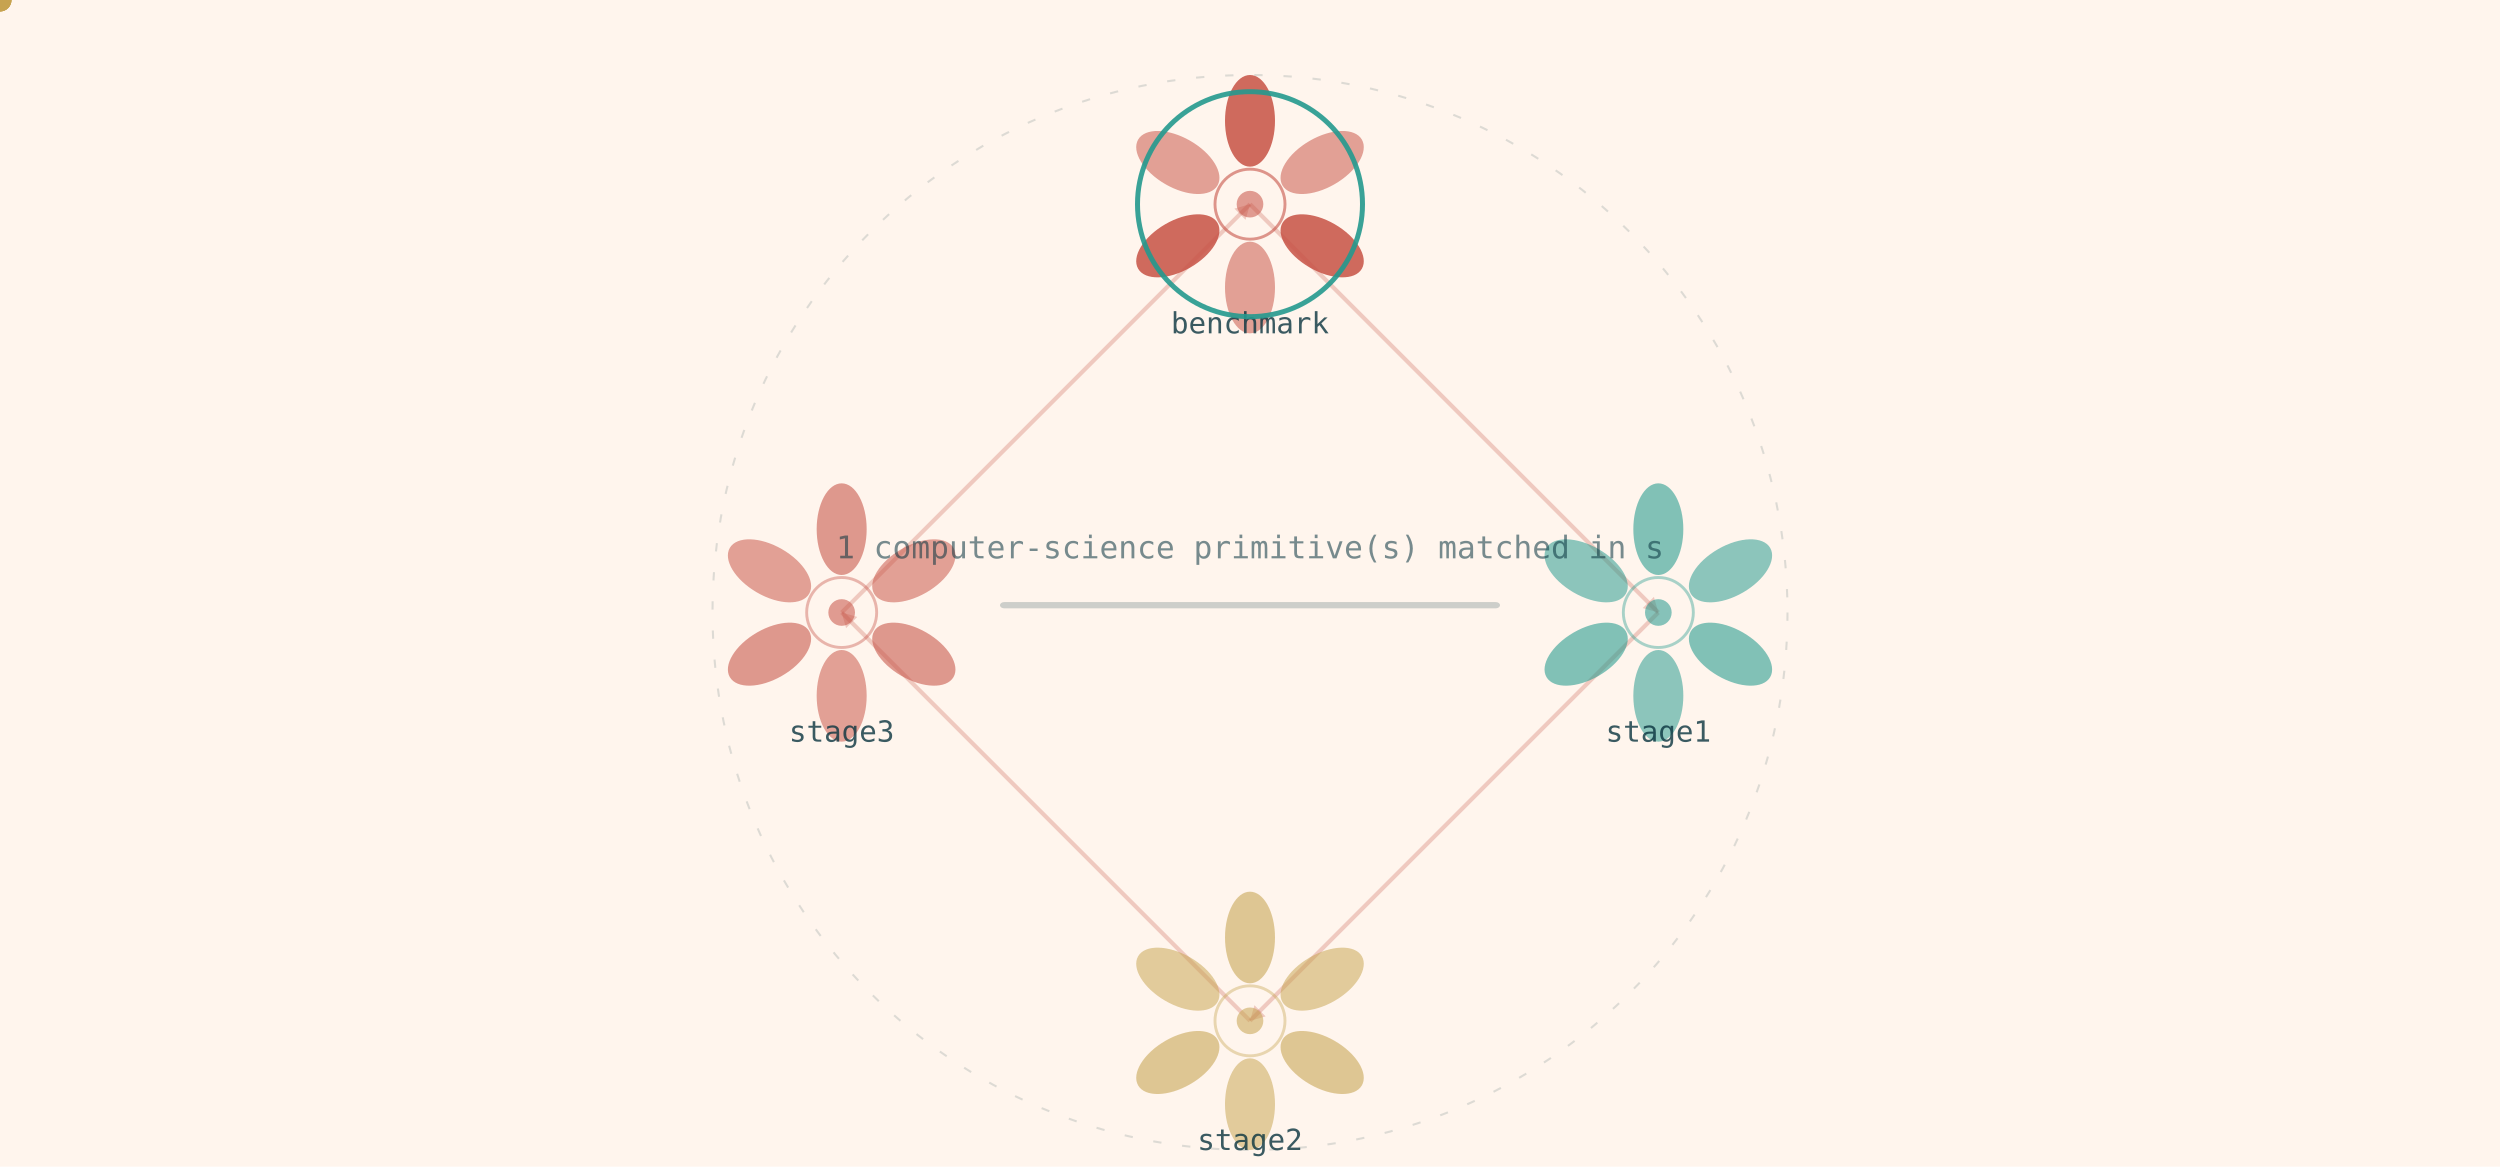
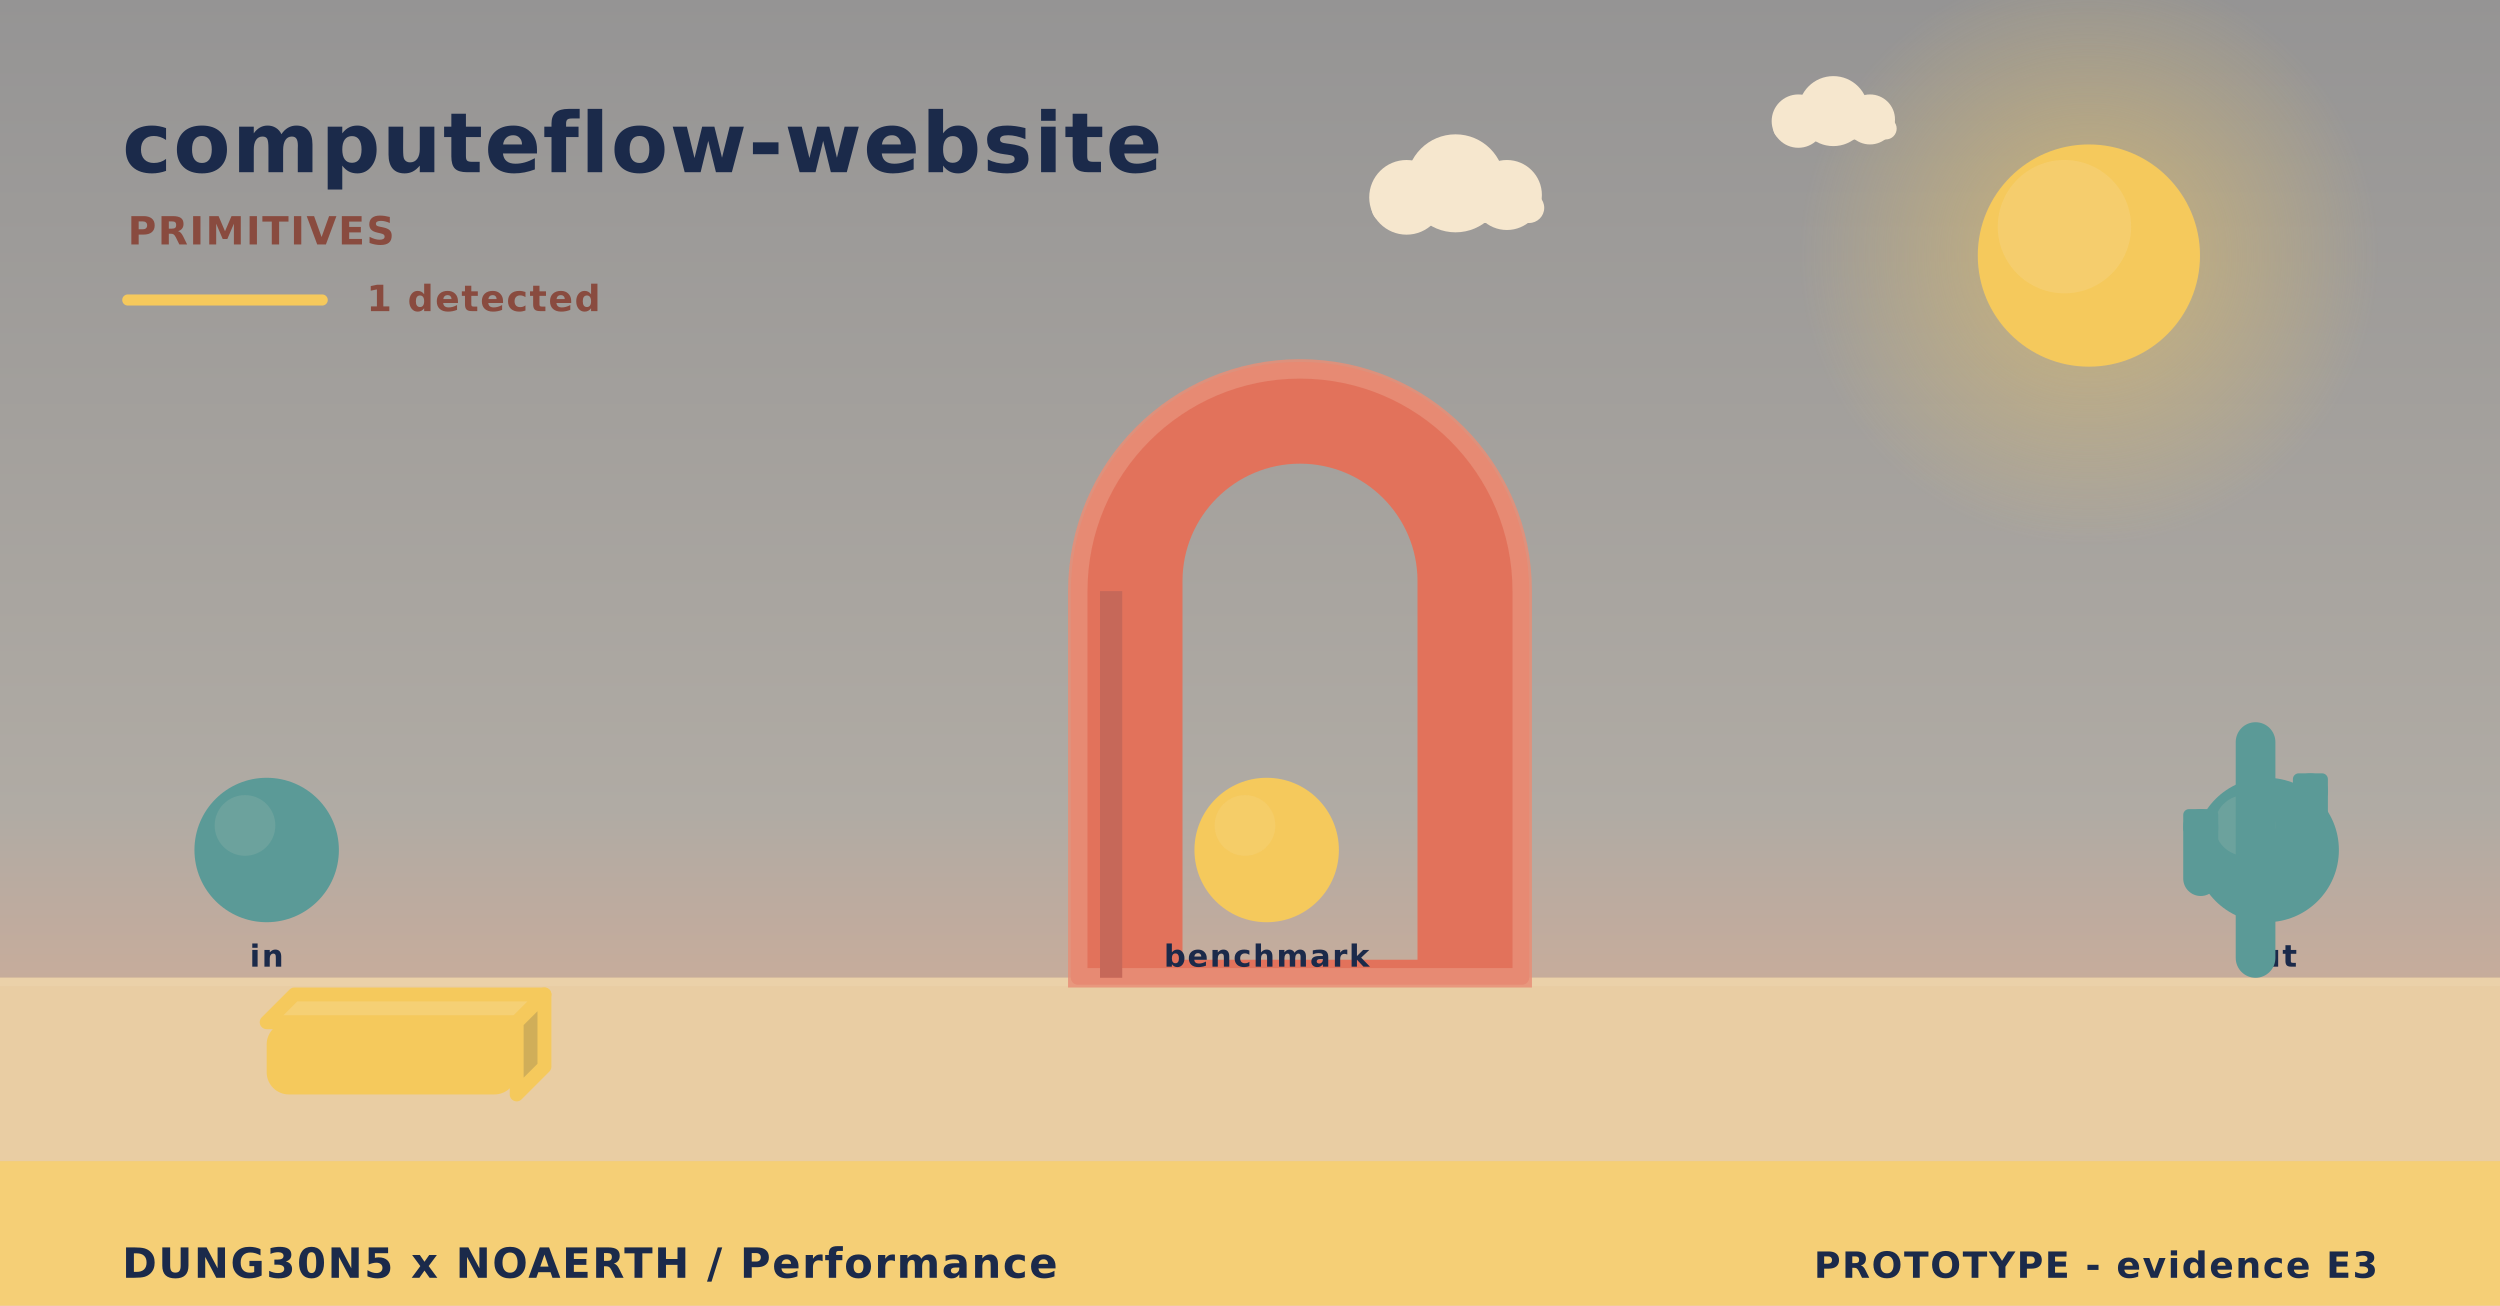
- <svg xmlns="http://www.w3.org/2000/svg" viewBox="0 0 1200 560" width="1200" height="560" role="img" aria-label="computeflow-website state machine">
-   <rect width="1200" height="560" fill="#fff5ed" />
-   <defs>
-     <linearGradient id="gs" x1="0" y1="0" x2="1" y2="1">
-       <stop offset="0%" stop-color="#c75346" />
-       <stop offset="100%" stop-color="#24998e" />
-     </linearGradient>
-   </defs>
-   <circle cx="600.00" cy="294.00" r="258.00" fill="none" stroke="rgba(9,52,63,0.140)" stroke-width="1.00" opacity="1.00" stroke-dasharray="4 10" />
-   <line x1="600.00" y1="98.00" x2="796.00" y2="294.00" stroke="rgba(199,83,70,0.500)" stroke-width="2.00" opacity="0.55" />
-   <polygon points="796.00,294.00 793.88,286.50 788.50,291.88" fill="rgba(199,83,70,0.500)" opacity="0.55" />
-   <g opacity="0.9">
-     <circle cx="0.00" cy="0.00" r="5.50" fill="#c7a350" opacity="1.00" />
-     <animateTransform attributeName="transform" type="translate" values="600.00,98.00 796.00,294.00" dur="6.15s" begin="0.0s" repeatCount="indefinite" />
-     <animateTransform attributeName="transform" type="translate" values="796.00,294.00 600.00,98.00" dur="6.15s" begin="3.075s" repeatCount="indefinite" />
+ <svg xmlns="http://www.w3.org/2000/svg" width="900" height="470" viewBox="0 0 900 470" role="img" aria-label="computeflow-website - how it behaves">
+   <linearGradient id="skys" x1="0" y1="0" x2="0" y2="1">
+     <stop offset="0" stop-color="#959494" />
+     <stop offset="0.62" stop-color="#b0aba4" />
+     <stop offset="1" stop-color="#f3ad8a" />
+   </linearGradient>
+   <rect width="900" height="470" fill="url(#skys)" />
+   <radialGradient id="suns">
+     <stop offset="0.35" stop-color="#f5c95c" stop-opacity="0.34" />
+     <stop offset="1" stop-color="#f5c95c" stop-opacity="0" />
+   </radialGradient>
+   <circle cx="752" cy="92" r="104" fill="url(#suns)" />
+   <circle cx="752" cy="92" r="40" fill="#f5c95c" />
+   <circle cx="743.2" cy="81.6" r="24" fill="#f5d27e" opacity="0.5" />
+   <g>
+     <circle cx="524" cy="66" r="17.64" fill="#f6e7ce" />
+     <circle cx="506.36" cy="71.04" r="13.44" fill="#f6e7ce" />
+     <circle cx="542.48" cy="70.2" r="12.6" fill="#f6e7ce" />
+     <rect x="493.76" y="69.36" width="62.16" height="10.92" rx="5.46" fill="#f6e7ce" />
+     <animateTransform attributeName="transform" type="translate" values="0 0;24 0;0 0" dur="36s" begin="0s" repeatCount="indefinite" />
  </g>
-   <line x1="796.00" y1="294.00" x2="600.00" y2="490.00" stroke="rgba(199,83,70,0.500)" stroke-width="2.00" opacity="0.55" />
-   <polygon points="600.00,490.00 607.50,487.88 602.12,482.50" fill="rgba(199,83,70,0.500)" opacity="0.55" />
-   <g opacity="0.9">
-     <circle cx="0.00" cy="0.00" r="5.50" fill="#c7a350" opacity="1.00" />
-     <animateTransform attributeName="transform" type="translate" values="796.00,294.00 600.00,490.00" dur="6.15s" begin="1.538s" repeatCount="indefinite" />
-     <animateTransform attributeName="transform" type="translate" values="600.00,490.00 796.00,294.00" dur="6.15s" begin="4.613s" repeatCount="indefinite" />
+   <g>
+     <circle cx="660" cy="40" r="12.6" fill="#f6e7ce" />
+     <circle cx="647.4" cy="43.6" r="9.6" fill="#f6e7ce" />
+     <circle cx="673.2" cy="43" r="9" fill="#f6e7ce" />
+     <rect x="638.4" y="42.4" width="44.4" height="7.8" rx="3.9" fill="#f6e7ce" />
+     <animateTransform attributeName="transform" type="translate" values="0 0;-18 0;0 0" dur="46s" begin="3s" repeatCount="indefinite" />
  </g>
-   <line x1="600.00" y1="490.00" x2="404.00" y2="294.00" stroke="rgba(199,83,70,0.500)" stroke-width="2.00" opacity="0.55" />
-   <polygon points="404.00,294.00 406.12,301.50 411.50,296.12" fill="rgba(199,83,70,0.500)" opacity="0.55" />
-   <g opacity="0.9">
-     <circle cx="0.00" cy="0.00" r="5.50" fill="#c7a350" opacity="1.00" />
-     <animateTransform attributeName="transform" type="translate" values="600.00,490.00 404.00,294.00" dur="6.15s" begin="3.075s" repeatCount="indefinite" />
-     <animateTransform attributeName="transform" type="translate" values="404.00,294.00 600.00,490.00" dur="6.15s" begin="6.15s" repeatCount="indefinite" />
+   <rect x="0" y="352" width="900" height="118" fill="#e9cda3" />
+   <rect x="0" y="352" width="900" height="3" fill="#ebd1a9" />
+   <text x="44" y="62" font-family="Verdana,DejaVu Sans,sans-serif" font-size="30" font-weight="700" letter-spacing="0.6" fill="#1b2a4a" text-anchor="start">computeflow-website</text>
+   <text x="46" y="88" font-family="Verdana,DejaVu Sans,sans-serif" font-size="14" font-weight="700" letter-spacing="0.6" fill="#894b3f" text-anchor="start">PRIMITIVES</text>
+   <rect x="44" y="106" width="74" height="4" rx="2" fill="#f5c95c" />
+   <text x="132" y="112" font-family="Verdana,DejaVu Sans,sans-serif" font-size="13" font-weight="700" letter-spacing="0.6" fill="#894b3f" text-anchor="start">1 detected</text>
+   <path d="M388,352 L388,212.8 A80,80 0 0 1 548,212.8 L548,352 Z M423.2,348 L423.2,209.22 A44.8,44.8 0 0 1 512.8,209.22 L512.8,348 Z" fill="#e2725b" fill-rule="evenodd" stroke="#e2725b" stroke-width="5" stroke-linejoin="round" />
+   <path d="M388,352 L388,212.8 A80,80 0 0 1 548,212.8 L548,352 Z" fill="none" stroke="#e78e77" stroke-width="7" stroke-linecap="round" opacity="0.85" />
+   <rect x="396" y="212.8" width="8" height="139.2" fill="#c66859" />
+   <circle cx="96" cy="306" r="26" fill="#5b9a97" />
+   <circle cx="88.2" cy="297.16" r="10.92" fill="#7aa9a2" opacity="0.55" />
+   <text x="96" y="348" font-family="Verdana,DejaVu Sans,sans-serif" font-size="11" font-weight="700" letter-spacing="0.6" fill="#1b2a4a" text-anchor="middle">in</text>
+   <g>
+     <circle cx="456" cy="306" r="26" fill="#f5c95c" />
+     <circle cx="448.2" cy="297.16" r="10.92" fill="#f5cf73" opacity="0.55" />
+     <animate attributeName="opacity" values="0.8;1;0.8" dur="4.6s" begin="0s" repeatCount="indefinite" />
  </g>
-   <line x1="404.00" y1="294.00" x2="600.00" y2="98.00" stroke="rgba(199,83,70,0.500)" stroke-width="2.00" opacity="0.55" />
-   <polygon points="600.00,98.00 592.50,100.12 597.88,105.50" fill="rgba(199,83,70,0.500)" opacity="0.55" />
-   <g opacity="0.9">
-     <circle cx="0.00" cy="0.00" r="5.50" fill="#c7a350" opacity="1.00" />
-     <animateTransform attributeName="transform" type="translate" values="404.00,294.00 600.00,98.00" dur="6.15s" begin="4.613s" repeatCount="indefinite" />
-     <animateTransform attributeName="transform" type="translate" values="600.00,98.00 404.00,294.00" dur="6.15s" begin="7.688s" repeatCount="indefinite" />
-   </g>
-   <ellipse cx="600.00" cy="58.00" rx="12.00" ry="22.00" fill="rgba(199,83,70,0.900)" opacity="0.95" transform="rotate(0.0 600.00 58.00)" />
-   <ellipse cx="634.64" cy="78.00" rx="12.00" ry="22.00" fill="rgba(199,83,70,0.550)" opacity="0.95" transform="rotate(60.0 634.64 78.00)" />
-   <ellipse cx="634.64" cy="118.00" rx="12.00" ry="22.00" fill="rgba(199,83,70,0.900)" opacity="0.95" transform="rotate(120.0 634.64 118.00)" />
-   <ellipse cx="600.00" cy="138.00" rx="12.00" ry="22.00" fill="rgba(199,83,70,0.550)" opacity="0.95" transform="rotate(180.0 600.00 138.00)" />
-   <ellipse cx="565.36" cy="118.00" rx="12.00" ry="22.00" fill="rgba(199,83,70,0.900)" opacity="0.95" transform="rotate(240.0 565.36 118.00)" />
-   <ellipse cx="565.36" cy="78.00" rx="12.00" ry="22.00" fill="rgba(199,83,70,0.550)" opacity="0.95" transform="rotate(300.0 565.36 78.00)" />
-   <circle cx="600.00" cy="98.00" r="16.80" fill="none" stroke="rgba(199,83,70,0.900)" stroke-width="1.40" opacity="0.66" />
-   <circle cx="600.00" cy="98.00" r="6.40" fill="rgba(199,83,70,0.550)" opacity="1.00" />
-   <text x="600" y="160" font-family="ui-monospace,Menlo,monospace" font-size="14" fill="rgba(9,52,63,0.800)" text-anchor="middle">benchmark</text>
-   <g>
-     <circle cx="600.00" cy="98.00" r="54.00" fill="none" stroke="#24998e" stroke-width="2.40" opacity="0.90" />
-     <animate attributeName="opacity" values="0.25;1.0;0.25" dur="12.3s" begin="0.0s" repeatCount="indefinite" />
-   </g>
-   <ellipse cx="796.00" cy="254.00" rx="12.00" ry="22.00" fill="rgba(36,153,142,0.600)" opacity="0.95" transform="rotate(0.0 796.00 254.00)" />
-   <ellipse cx="830.64" cy="274.00" rx="12.00" ry="22.00" fill="rgba(36,153,142,0.550)" opacity="0.95" transform="rotate(60.0 830.64 274.00)" />
-   <ellipse cx="830.64" cy="314.00" rx="12.00" ry="22.00" fill="rgba(36,153,142,0.600)" opacity="0.95" transform="rotate(120.0 830.64 314.00)" />
-   <ellipse cx="796.00" cy="334.00" rx="12.00" ry="22.00" fill="rgba(36,153,142,0.550)" opacity="0.95" transform="rotate(180.0 796.00 334.00)" />
-   <ellipse cx="761.36" cy="314.00" rx="12.00" ry="22.00" fill="rgba(36,153,142,0.600)" opacity="0.95" transform="rotate(240.0 761.36 314.00)" />
-   <ellipse cx="761.36" cy="274.00" rx="12.00" ry="22.00" fill="rgba(36,153,142,0.550)" opacity="0.95" transform="rotate(300.0 761.36 274.00)" />
-   <circle cx="796.00" cy="294.00" r="16.80" fill="none" stroke="rgba(36,153,142,0.600)" stroke-width="1.40" opacity="0.66" />
-   <circle cx="796.00" cy="294.00" r="6.40" fill="rgba(36,153,142,0.550)" opacity="1.00" />
-   <text x="796" y="356" font-family="ui-monospace,Menlo,monospace" font-size="14" fill="rgba(9,52,63,0.800)" text-anchor="middle">stage1</text>
-   <ellipse cx="600.00" cy="450.00" rx="12.00" ry="22.00" fill="rgba(199,163,80,0.600)" opacity="0.95" transform="rotate(0.0 600.00 450.00)" />
-   <ellipse cx="634.64" cy="470.00" rx="12.00" ry="22.00" fill="rgba(199,163,80,0.550)" opacity="0.95" transform="rotate(60.0 634.64 470.00)" />
-   <ellipse cx="634.64" cy="510.00" rx="12.00" ry="22.00" fill="rgba(199,163,80,0.600)" opacity="0.95" transform="rotate(120.0 634.64 510.00)" />
-   <ellipse cx="600.00" cy="530.00" rx="12.00" ry="22.00" fill="rgba(199,163,80,0.550)" opacity="0.95" transform="rotate(180.0 600.00 530.00)" />
-   <ellipse cx="565.36" cy="510.00" rx="12.00" ry="22.00" fill="rgba(199,163,80,0.600)" opacity="0.95" transform="rotate(240.0 565.36 510.00)" />
-   <ellipse cx="565.36" cy="470.00" rx="12.00" ry="22.00" fill="rgba(199,163,80,0.550)" opacity="0.95" transform="rotate(300.0 565.36 470.00)" />
-   <circle cx="600.00" cy="490.00" r="16.80" fill="none" stroke="rgba(199,163,80,0.600)" stroke-width="1.40" opacity="0.66" />
-   <circle cx="600.00" cy="490.00" r="6.40" fill="rgba(199,163,80,0.550)" opacity="1.00" />
-   <text x="600" y="552" font-family="ui-monospace,Menlo,monospace" font-size="14" fill="rgba(9,52,63,0.800)" text-anchor="middle">stage2</text>
-   <ellipse cx="404.00" cy="254.00" rx="12.00" ry="22.00" fill="rgba(199,83,70,0.600)" opacity="0.95" transform="rotate(0.0 404.00 254.00)" />
-   <ellipse cx="438.64" cy="274.00" rx="12.00" ry="22.00" fill="rgba(199,83,70,0.550)" opacity="0.95" transform="rotate(60.0 438.64 274.00)" />
-   <ellipse cx="438.64" cy="314.00" rx="12.00" ry="22.00" fill="rgba(199,83,70,0.600)" opacity="0.95" transform="rotate(120.0 438.64 314.00)" />
-   <ellipse cx="404.00" cy="334.00" rx="12.00" ry="22.00" fill="rgba(199,83,70,0.550)" opacity="0.95" transform="rotate(180.0 404.00 334.00)" />
-   <ellipse cx="369.36" cy="314.00" rx="12.00" ry="22.00" fill="rgba(199,83,70,0.600)" opacity="0.95" transform="rotate(240.0 369.36 314.00)" />
-   <ellipse cx="369.36" cy="274.00" rx="12.00" ry="22.00" fill="rgba(199,83,70,0.550)" opacity="0.95" transform="rotate(300.0 369.36 274.00)" />
-   <circle cx="404.00" cy="294.00" r="16.80" fill="none" stroke="rgba(199,83,70,0.600)" stroke-width="1.40" opacity="0.66" />
-   <circle cx="404.00" cy="294.00" r="6.40" fill="rgba(199,83,70,0.550)" opacity="1.00" />
-   <text x="404" y="356" font-family="ui-monospace,Menlo,monospace" font-size="14" fill="rgba(9,52,63,0.800)" text-anchor="middle">stage3</text>
-   <rect x="480.00" y="289.00" width="240.00" height="3.00" rx="2.00" fill="rgba(9,52,63,0.200)" opacity="1.00" />
-   <text x="600" y="268" font-family="ui-monospace,Menlo,monospace" font-size="15" fill="rgba(9,52,63,0.550)" text-anchor="middle">1 computer-science primitive(s) matched in s</text>
+   <text x="456" y="348" font-family="Verdana,DejaVu Sans,sans-serif" font-size="11" font-weight="700" letter-spacing="0.6" fill="#1b2a4a" text-anchor="middle">benchmark</text>
+   <circle cx="816" cy="306" r="26" fill="#5b9a97" />
+   <circle cx="808.2" cy="297.16" r="10.92" fill="#7aa9a2" opacity="0.55" />
+   <text x="816" y="348" font-family="Verdana,DejaVu Sans,sans-serif" font-size="11" font-weight="700" letter-spacing="0.6" fill="#1b2a4a" text-anchor="middle">out</text>
+   <path d="M96,368 L186,368 L196,358 L106,358 Z" fill="#f5d075" stroke="#f5c95c" stroke-width="5" stroke-linejoin="round" />
+   <path d="M186,368 L196,358 L196,384 L186,394 Z" fill="#d0ae59" stroke="#f5c95c" stroke-width="5" stroke-linejoin="round" />
+   <rect x="96" y="368" width="90" height="26" rx="8" fill="#f5c95c" />
+   <rect x="804.86" y="260" width="14.28" height="92" rx="7.14" fill="#5b9a97" />
+   <rect x="785.96" y="291.28" width="12.6" height="31.28" rx="6.3" fill="#5b9a97" />
+   <rect x="785.96" y="291.28" width="12.6" height="9.2" rx="2.1" fill="#5b9a97" />
+   <rect x="825.44" y="278.4" width="12.6" height="31.28" rx="6.3" fill="#5b9a97" />
+   <rect x="825.44" y="278.4" width="12.6" height="9.2" rx="2.1" fill="#5b9a97" />
+   <rect x="0" y="418" width="900" height="52" rx="0" fill="#f5cf73" opacity="0.94" />
+   <text x="44" y="460" font-family="Verdana,DejaVu Sans,sans-serif" font-size="15" font-weight="700" letter-spacing="0.6" fill="#1b2a4a" text-anchor="start">DUNG30N5 x NOAERTH  /  Performance</text>
+   <text x="856" y="460" font-family="Verdana,DejaVu Sans,sans-serif" font-size="13" font-weight="700" letter-spacing="0.6" fill="#1b2a4a" text-anchor="end">PROTOTYPE  -  evidence E3</text>
</svg>
